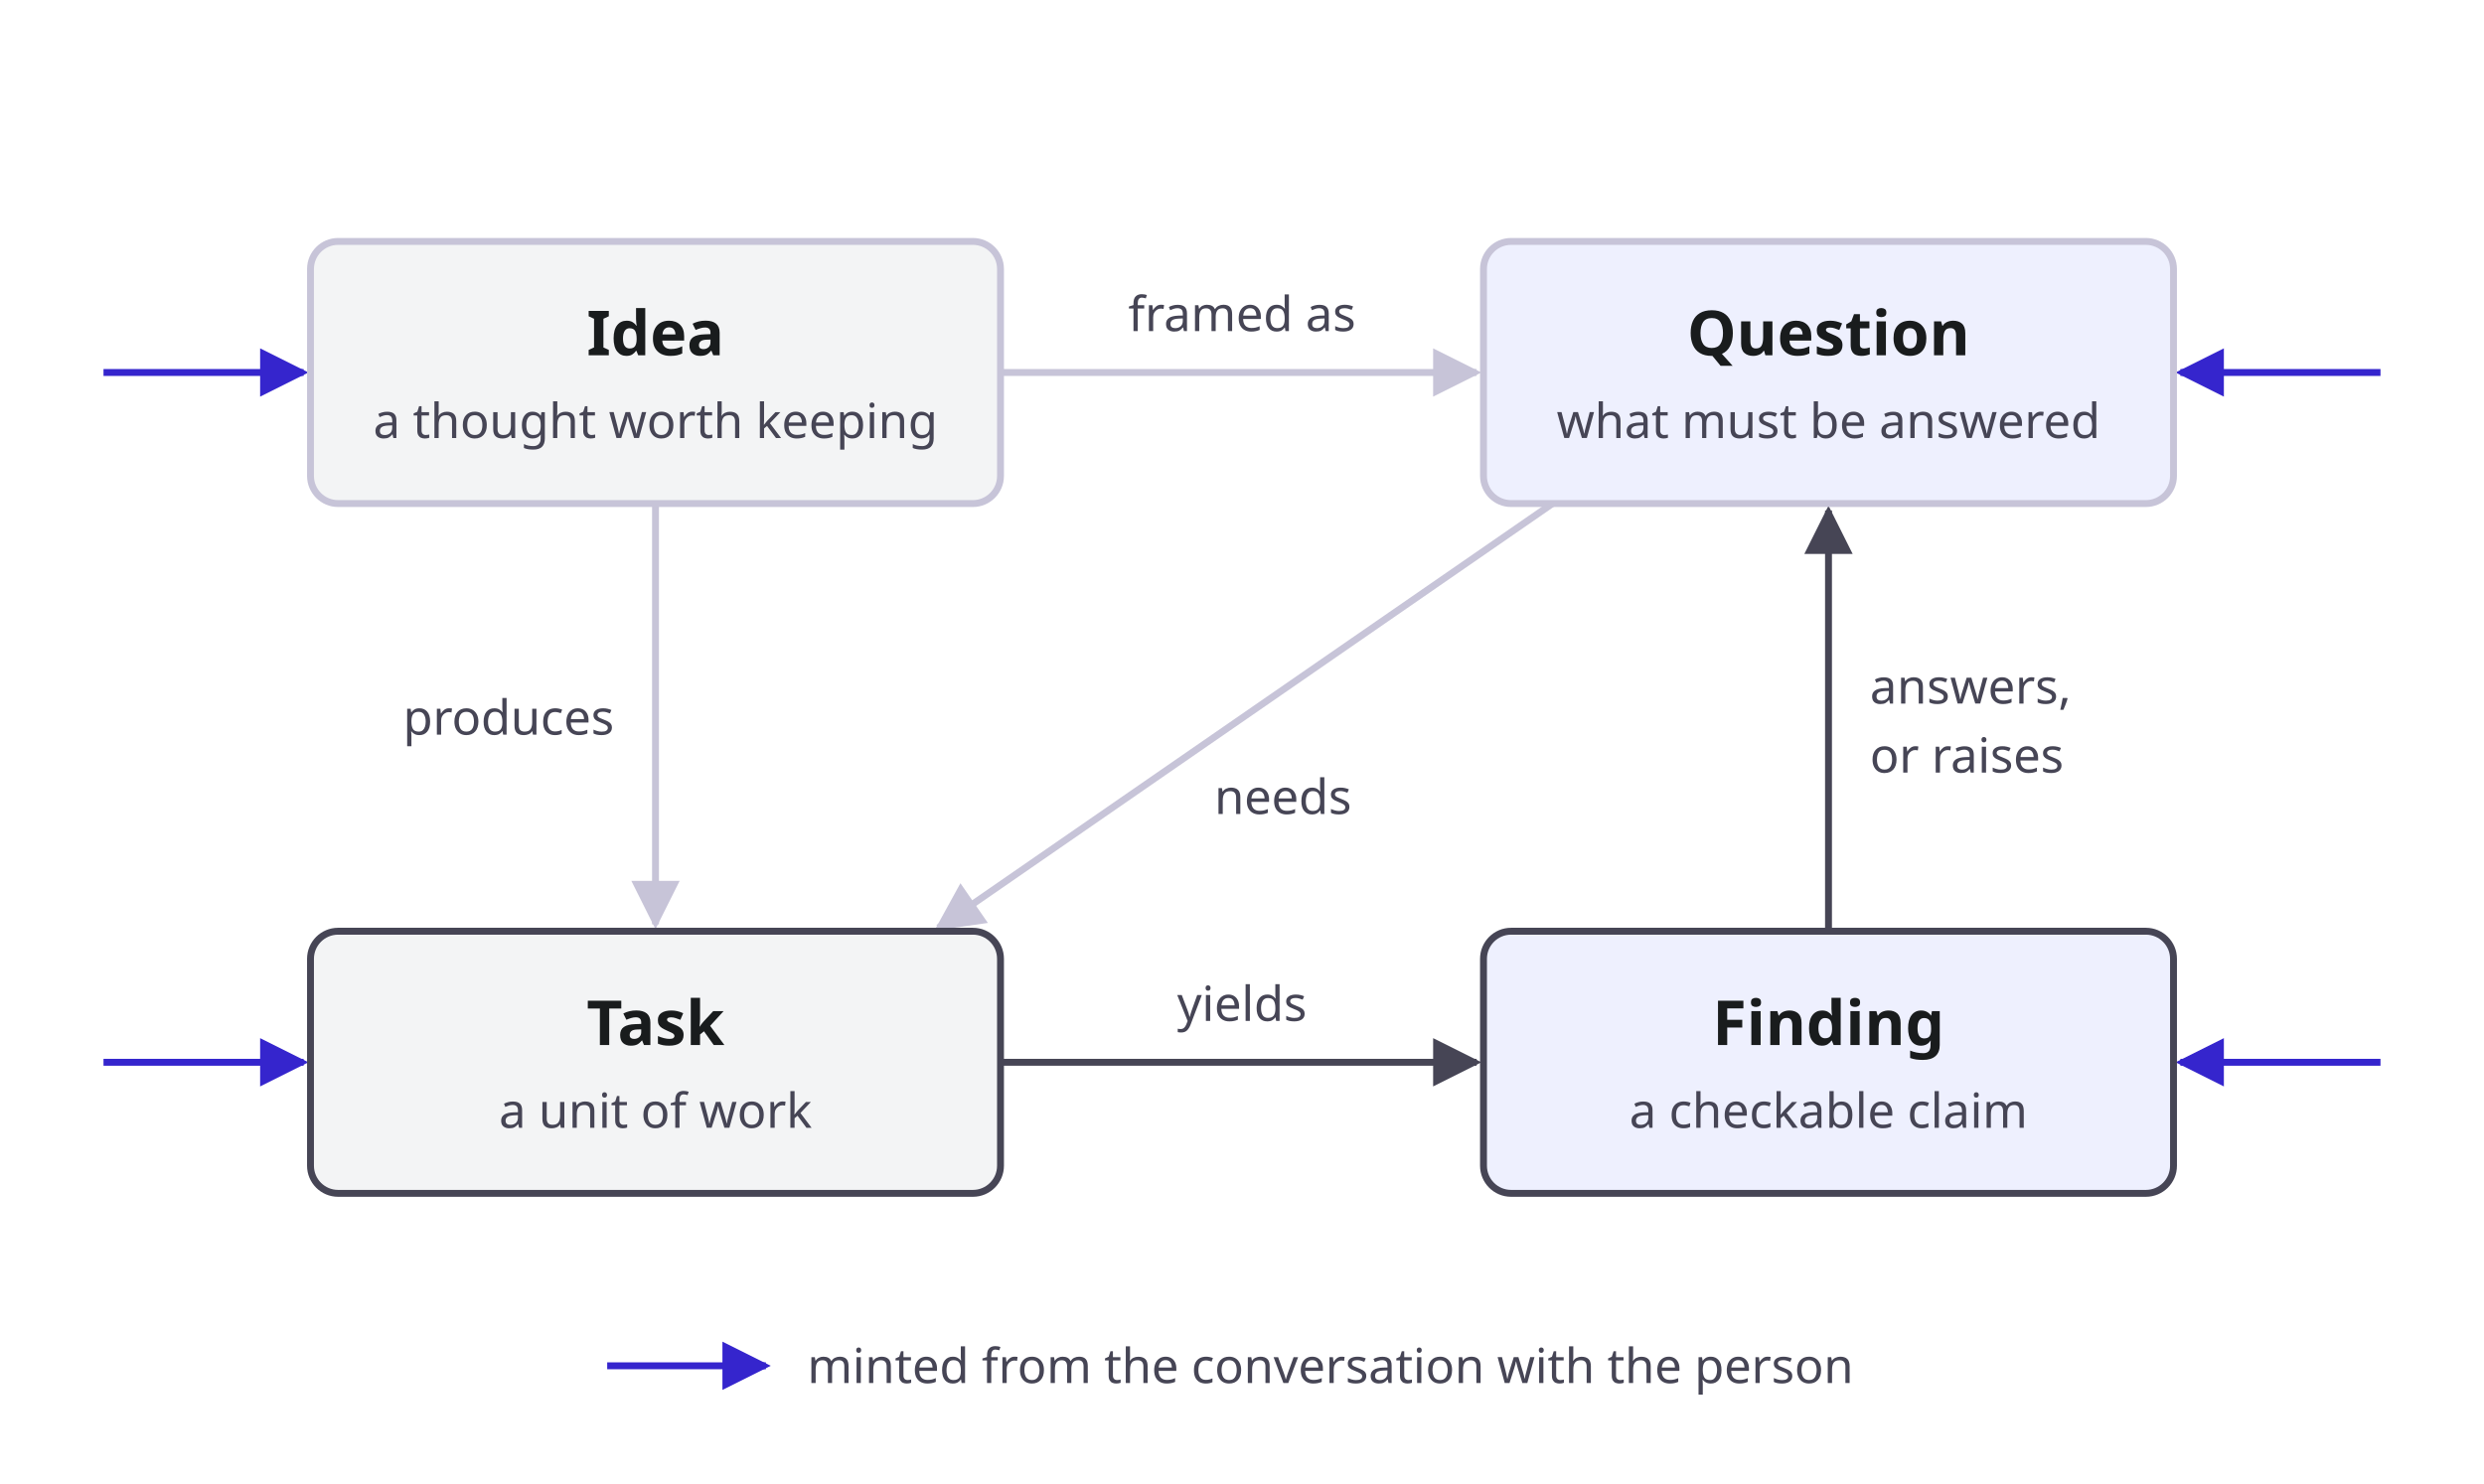
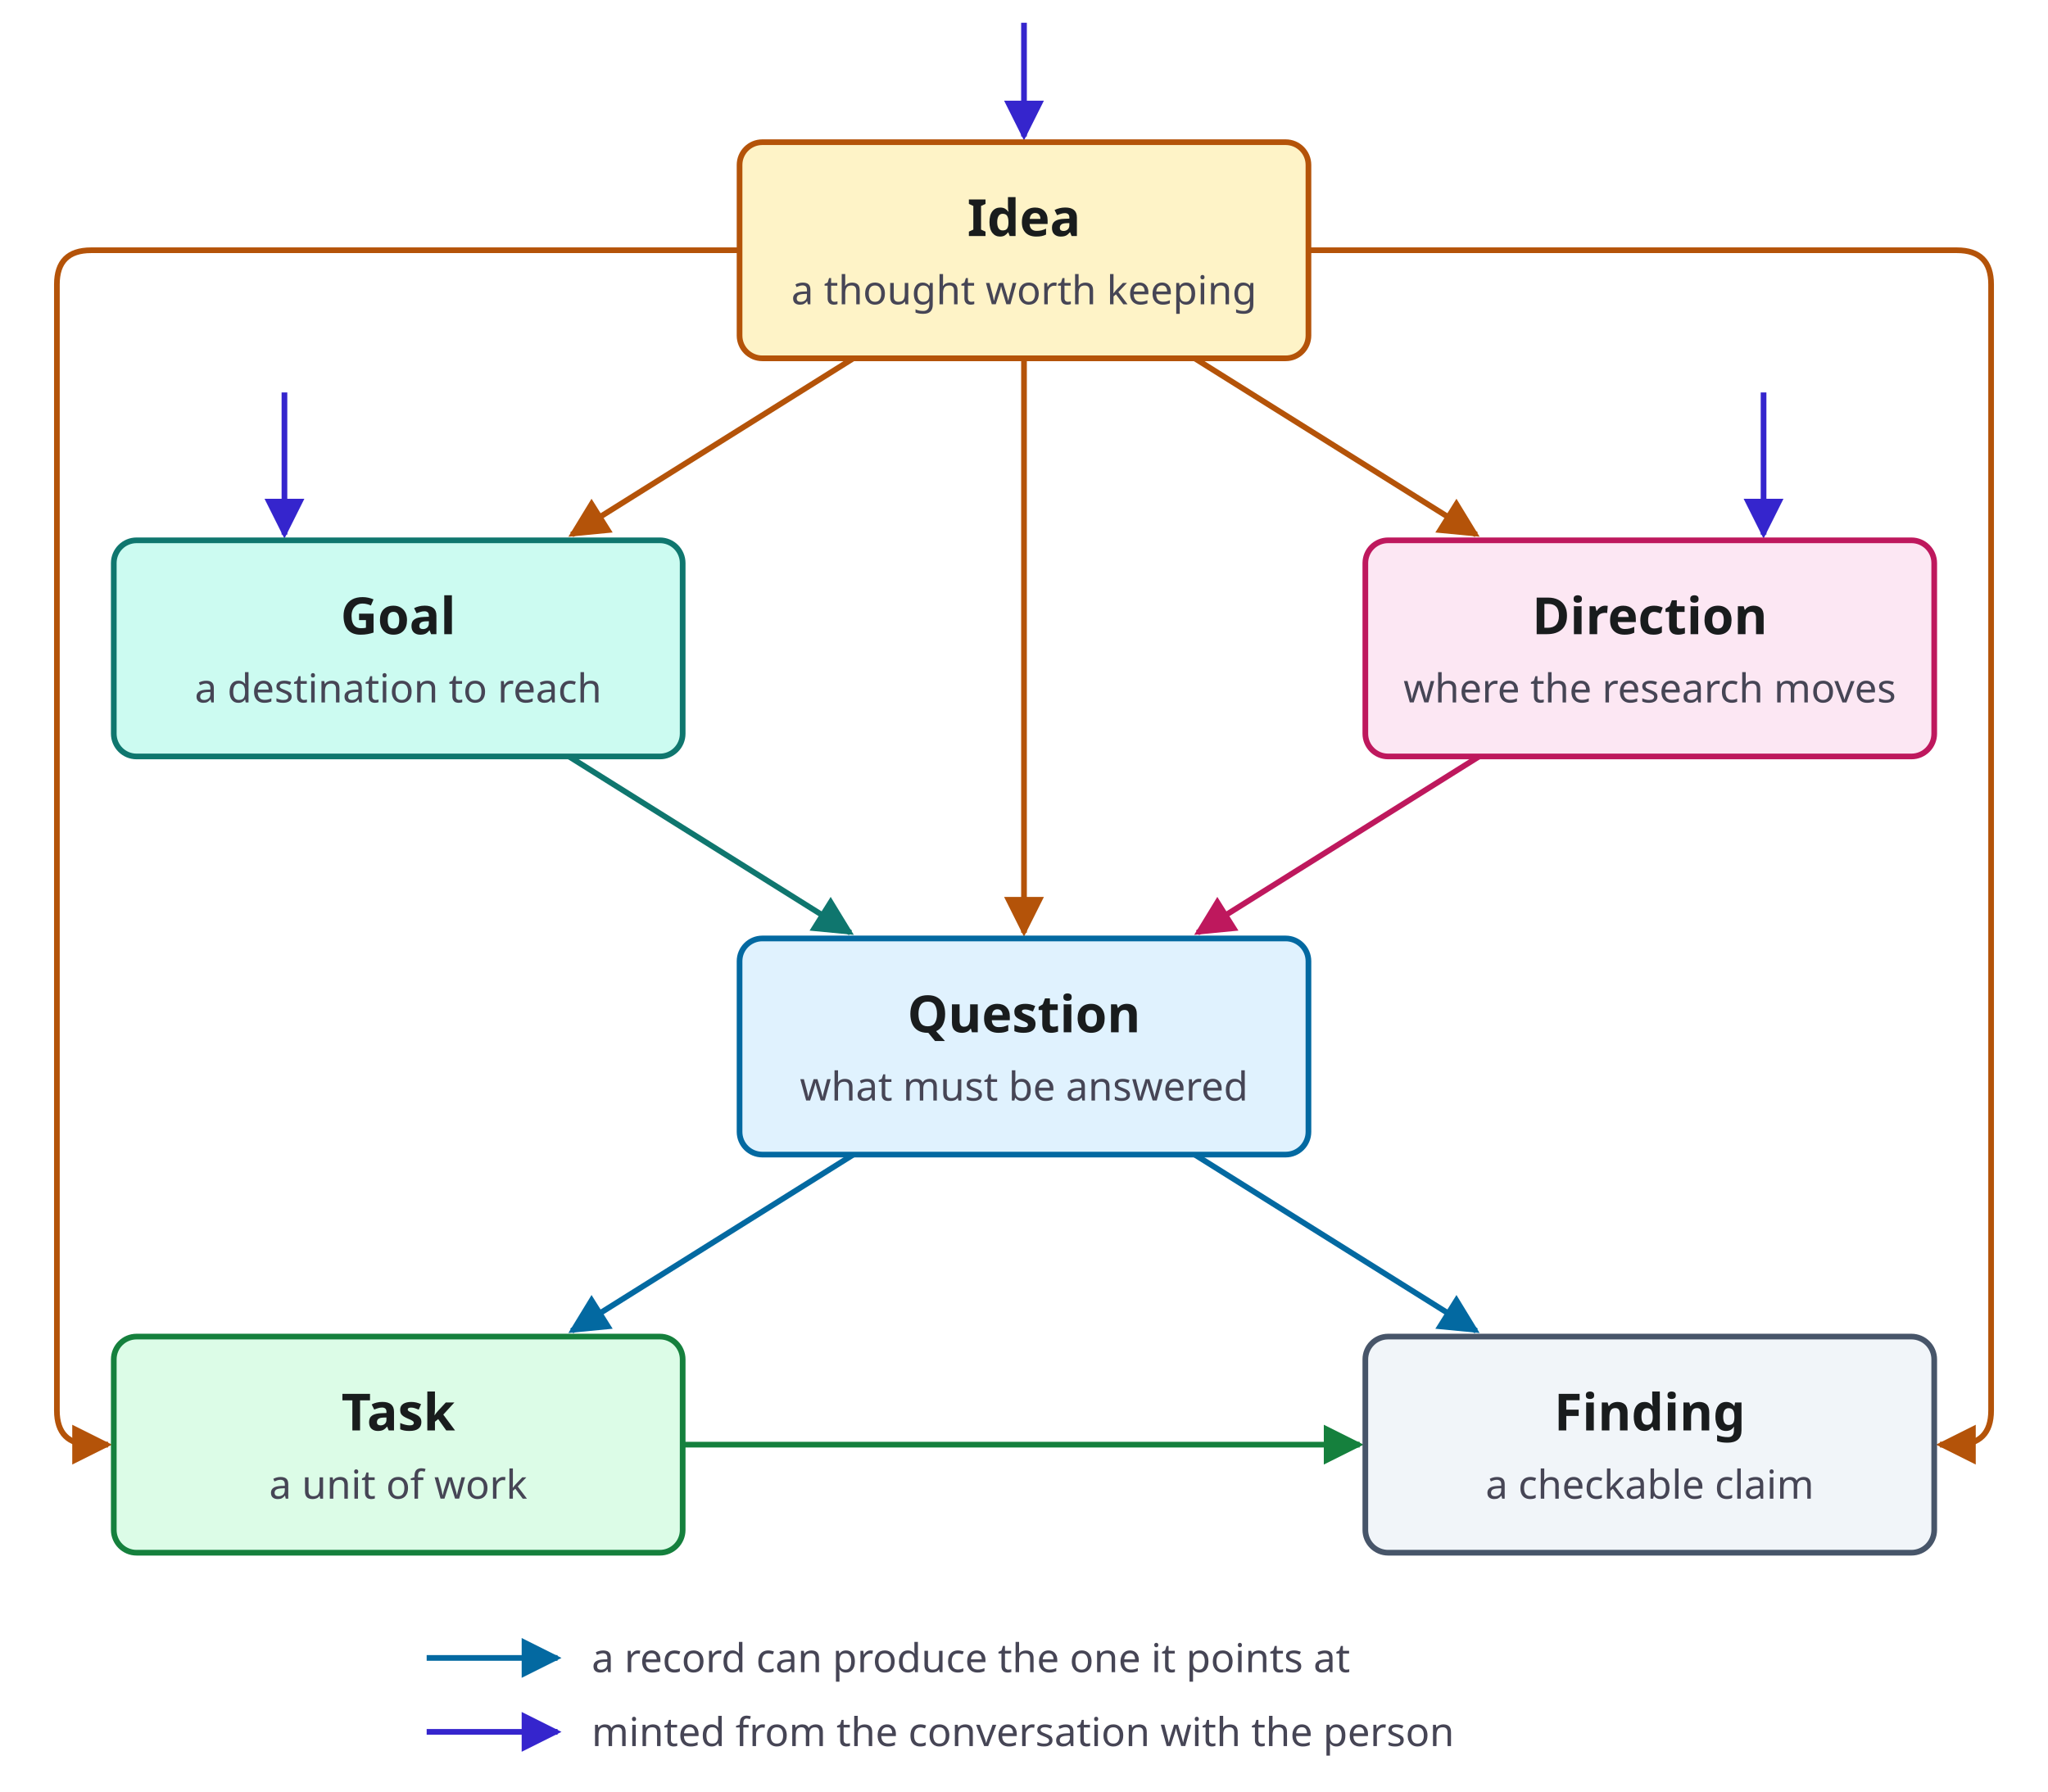
- <svg xmlns="http://www.w3.org/2000/svg" viewBox="0 0 720 430" width="720" height="430" role="img" aria-labelledby="pipeline-title pipeline-desc">
+ <svg xmlns="http://www.w3.org/2000/svg" viewBox="0 0 720 630" width="720" height="630" role="img" aria-labelledby="pipeline-title pipeline-desc">
  <style>
    text { font-family: Geist, ui-sans-serif, system-ui, sans-serif; }
    .name { font-size: 18px; font-weight: 600; fill: #191c1d; }
-     .what { font-size: 14px; fill: #464555; }
-     .label { font-size: 14px; fill: #464555; }
-     .plain { fill: #f3f4f5; }
-     .tint { fill: #eef0fe; }
-     .frame { stroke: #c7c4d8; }
-     .muted { stroke: #464555; }
-     .accent { stroke: #3525cd; }
+     .what, .label { font-size: 14px; fill: #464555; }
    .box { stroke-width: 2; }
    .arrow { stroke-width: 2; fill: none; }
-     .head-frame { fill: #c7c4d8; }
-     .head-muted { fill: #464555; }
+     .idea { stroke: #b45309; }
+     .head-idea { fill: #b45309; }
+     .fill-idea { fill: #fef3c7; }
+     .goal { stroke: #0f766e; }
+     .head-goal { fill: #0f766e; }
+     .fill-goal { fill: #ccfbf1; }
+     .direction { stroke: #be185d; }
+     .head-direction { fill: #be185d; }
+     .fill-direction { fill: #fce7f3; }
+     .question { stroke: #0369a1; }
+     .head-question { fill: #0369a1; }
+     .fill-question { fill: #e0f2fe; }
+     .task { stroke: #15803d; }
+     .head-task { fill: #15803d; }
+     .fill-task { fill: #dcfce7; }
+     .finding { stroke: #475569; }
+     .head-finding { fill: #475569; }
+     .fill-finding { fill: #f1f5f9; }
+     .accent { stroke: #3525cd; }
    .head-accent { fill: #3525cd; }
    @media (prefers-color-scheme: dark) {
      .name { fill: #e8eaef; }
      .what, .label { fill: #b8bcc8; }
-       .plain { fill: #1c2027; }
-       .tint { fill: #211f45; }
-       .frame { stroke: #434957; }
-       .muted { stroke: #b8bcc8; }
+       .idea { stroke: #fbbf24; }
+       .head-idea { fill: #fbbf24; }
+       .fill-idea { fill: #3a2a08; }
+       .goal { stroke: #4fd1c5; }
+       .head-goal { fill: #4fd1c5; }
+       .fill-goal { fill: #0d3330; }
+       .direction { stroke: #f58bb8; }
+       .head-direction { fill: #f58bb8; }
+       .fill-direction { fill: #3d1227; }
+       .question { stroke: #5cc3f5; }
+       .head-question { fill: #5cc3f5; }
+       .fill-question { fill: #0c2a3d; }
+       .task { stroke: #5fd38a; }
+       .head-task { fill: #5fd38a; }
+       .fill-task { fill: #10301c; }
+       .finding { stroke: #a8b3c4; }
+       .head-finding { fill: #a8b3c4; }
+       .fill-finding { fill: #232a35; }
      .accent { stroke: #a9a2ff; }
-       .head-frame { fill: #434957; }
-       .head-muted { fill: #b8bcc8; }
      .head-accent { fill: #a9a2ff; }
    }
  </style>
  <defs>
-     <marker id="head-frame" viewBox="0 0 10 10" refX="9" refY="5" markerWidth="7" markerHeight="7" orient="auto-start-reverse">
-       <path class="head-frame" d="M0 0 10 5 0 10z" />
+     <marker id="head-idea" viewBox="0 0 10 10" refX="9" refY="5" markerWidth="7" markerHeight="7" orient="auto">
+       <path class="head-idea" d="M0 0 10 5 0 10z" />
    </marker>
-     <marker id="head-muted" viewBox="0 0 10 10" refX="9" refY="5" markerWidth="7" markerHeight="7" orient="auto-start-reverse">
-       <path class="head-muted" d="M0 0 10 5 0 10z" />
+     <marker id="head-goal" viewBox="0 0 10 10" refX="9" refY="5" markerWidth="7" markerHeight="7" orient="auto">
+       <path class="head-goal" d="M0 0 10 5 0 10z" />
    </marker>
-     <marker id="head-accent" viewBox="0 0 10 10" refX="9" refY="5" markerWidth="7" markerHeight="7" orient="auto-start-reverse">
+     <marker id="head-direction" viewBox="0 0 10 10" refX="9" refY="5" markerWidth="7" markerHeight="7" orient="auto">
+       <path class="head-direction" d="M0 0 10 5 0 10z" />
+     </marker>
+     <marker id="head-question" viewBox="0 0 10 10" refX="9" refY="5" markerWidth="7" markerHeight="7" orient="auto">
+       <path class="head-question" d="M0 0 10 5 0 10z" />
+     </marker>
+     <marker id="head-task" viewBox="0 0 10 10" refX="9" refY="5" markerWidth="7" markerHeight="7" orient="auto">
+       <path class="head-task" d="M0 0 10 5 0 10z" />
+     </marker>
+     <marker id="head-finding" viewBox="0 0 10 10" refX="9" refY="5" markerWidth="7" markerHeight="7" orient="auto">
+       <path class="head-finding" d="M0 0 10 5 0 10z" />
+     </marker>
+     <marker id="head-accent" viewBox="0 0 10 10" refX="9" refY="5" markerWidth="7" markerHeight="7" orient="auto">
      <path class="head-accent" d="M0 0 10 5 0 10z" />
    </marker>
  </defs>
-   <path class="arrow accent" marker-end="url(#head-accent)" d="M30 108H88" />
-   <path class="arrow accent" marker-end="url(#head-accent)" d="M690 108H632" />
-   <path class="arrow accent" marker-end="url(#head-accent)" d="M30 308H88" />
-   <path class="arrow accent" marker-end="url(#head-accent)" d="M690 308H632" />
-   <path class="arrow frame" marker-end="url(#head-frame)" d="M290 108H428" />
-   <text class="label" x="360" y="96" text-anchor="middle">framed as</text>
-   <path class="arrow frame" marker-end="url(#head-frame)" d="M190 146V268" />
-   <text class="label" x="178" y="213" text-anchor="end">produces</text>
-   <path class="arrow frame" marker-end="url(#head-frame)" d="M450 146 272 269" />
-   <text class="label" x="352" y="236">needs</text>
-   <path class="arrow muted" marker-end="url(#head-muted)" d="M290 308H428" />
-   <text class="label" x="360" y="296" text-anchor="middle">yields</text>
-   <path class="arrow muted" marker-end="url(#head-muted)" d="M530 270V148" />
-   <text class="label" x="542" y="204">answers,</text>
-   <text class="label" x="542" y="224">or raises</text>
-   <rect class="box plain frame" x="90" y="70" width="200" height="76" rx="8" />
-   <text class="name" x="190" y="103" text-anchor="middle">Idea</text>
-   <text class="what" x="190" y="127" text-anchor="middle">a thought worth keeping</text>
-   <rect class="box tint frame" x="430" y="70" width="200" height="76" rx="8" />
-   <text class="name" x="530" y="103" text-anchor="middle">Question</text>
-   <text class="what" x="530" y="127" text-anchor="middle">what must be answered</text>
-   <rect class="box plain muted" x="90" y="270" width="200" height="76" rx="8" />
-   <text class="name" x="190" y="303" text-anchor="middle">Task</text>
-   <text class="what" x="190" y="327" text-anchor="middle">a unit of work</text>
-   <rect class="box tint muted" x="430" y="270" width="200" height="76" rx="8" />
-   <text class="name" x="530" y="303" text-anchor="middle">Finding</text>
-   <text class="what" x="530" y="327" text-anchor="middle">a checkable claim</text>
-   <path class="arrow accent" marker-end="url(#head-accent)" d="M176 396H222" />
-   <text class="label" x="234" y="401">minted from the conversation with the person</text>
+   <path class="arrow accent" marker-end="url(#head-accent)" d="M360 8V48" />
+   <path class="arrow accent" marker-end="url(#head-accent)" d="M100 138V188" />
+   <path class="arrow accent" marker-end="url(#head-accent)" d="M620 138V188" />
+   <path class="arrow idea" marker-end="url(#head-idea)" d="M300 126 201 188" />
+   <path class="arrow idea" marker-end="url(#head-idea)" d="M420 126 519 188" />
+   <path class="arrow idea" marker-end="url(#head-idea)" d="M360 126V328" />
+   <path class="arrow idea" marker-end="url(#head-idea)" d="M260 88H32Q20 88 20 100V496Q20 508 32 508H38" />
+   <path class="arrow idea" marker-end="url(#head-idea)" d="M460 88H688Q700 88 700 100V496Q700 508 688 508H682" />
+   <path class="arrow goal" marker-end="url(#head-goal)" d="M200 266 299 328" />
+   <path class="arrow direction" marker-end="url(#head-direction)" d="M520 266 421 328" />
+   <path class="arrow question" marker-end="url(#head-question)" d="M300 406 201 468" />
+   <path class="arrow question" marker-end="url(#head-question)" d="M420 406 519 468" />
+   <path class="arrow task" marker-end="url(#head-task)" d="M240 508H478" />
+   <rect class="box idea fill-idea" x="260" y="50" width="200" height="76" rx="8" />
+   <text class="name" x="360" y="83" text-anchor="middle">Idea</text>
+   <text class="what" x="360" y="107" text-anchor="middle">a thought worth keeping</text>
+   <rect class="box goal fill-goal" x="40" y="190" width="200" height="76" rx="8" />
+   <text class="name" x="140" y="223" text-anchor="middle">Goal</text>
+   <text class="what" x="140" y="247" text-anchor="middle">a destination to reach</text>
+   <rect class="box direction fill-direction" x="480" y="190" width="200" height="76" rx="8" />
+   <text class="name" x="580" y="223" text-anchor="middle">Direction</text>
+   <text class="what" x="580" y="247" text-anchor="middle">where the research moves</text>
+   <rect class="box question fill-question" x="260" y="330" width="200" height="76" rx="8" />
+   <text class="name" x="360" y="363" text-anchor="middle">Question</text>
+   <text class="what" x="360" y="387" text-anchor="middle">what must be answered</text>
+   <rect class="box task fill-task" x="40" y="470" width="200" height="76" rx="8" />
+   <text class="name" x="140" y="503" text-anchor="middle">Task</text>
+   <text class="what" x="140" y="527" text-anchor="middle">a unit of work</text>
+   <rect class="box finding fill-finding" x="480" y="470" width="200" height="76" rx="8" />
+   <text class="name" x="580" y="503" text-anchor="middle">Finding</text>
+   <text class="what" x="580" y="527" text-anchor="middle">a checkable claim</text>
+   <path class="arrow question" marker-end="url(#head-question)" d="M150 583H196" />
+   <text class="label" x="208" y="588">a record can produce the one it points at</text>
+   <path class="arrow accent" marker-end="url(#head-accent)" d="M150 609H196" />
+   <text class="label" x="208" y="614">minted from the conversation with the person</text>
</svg>
